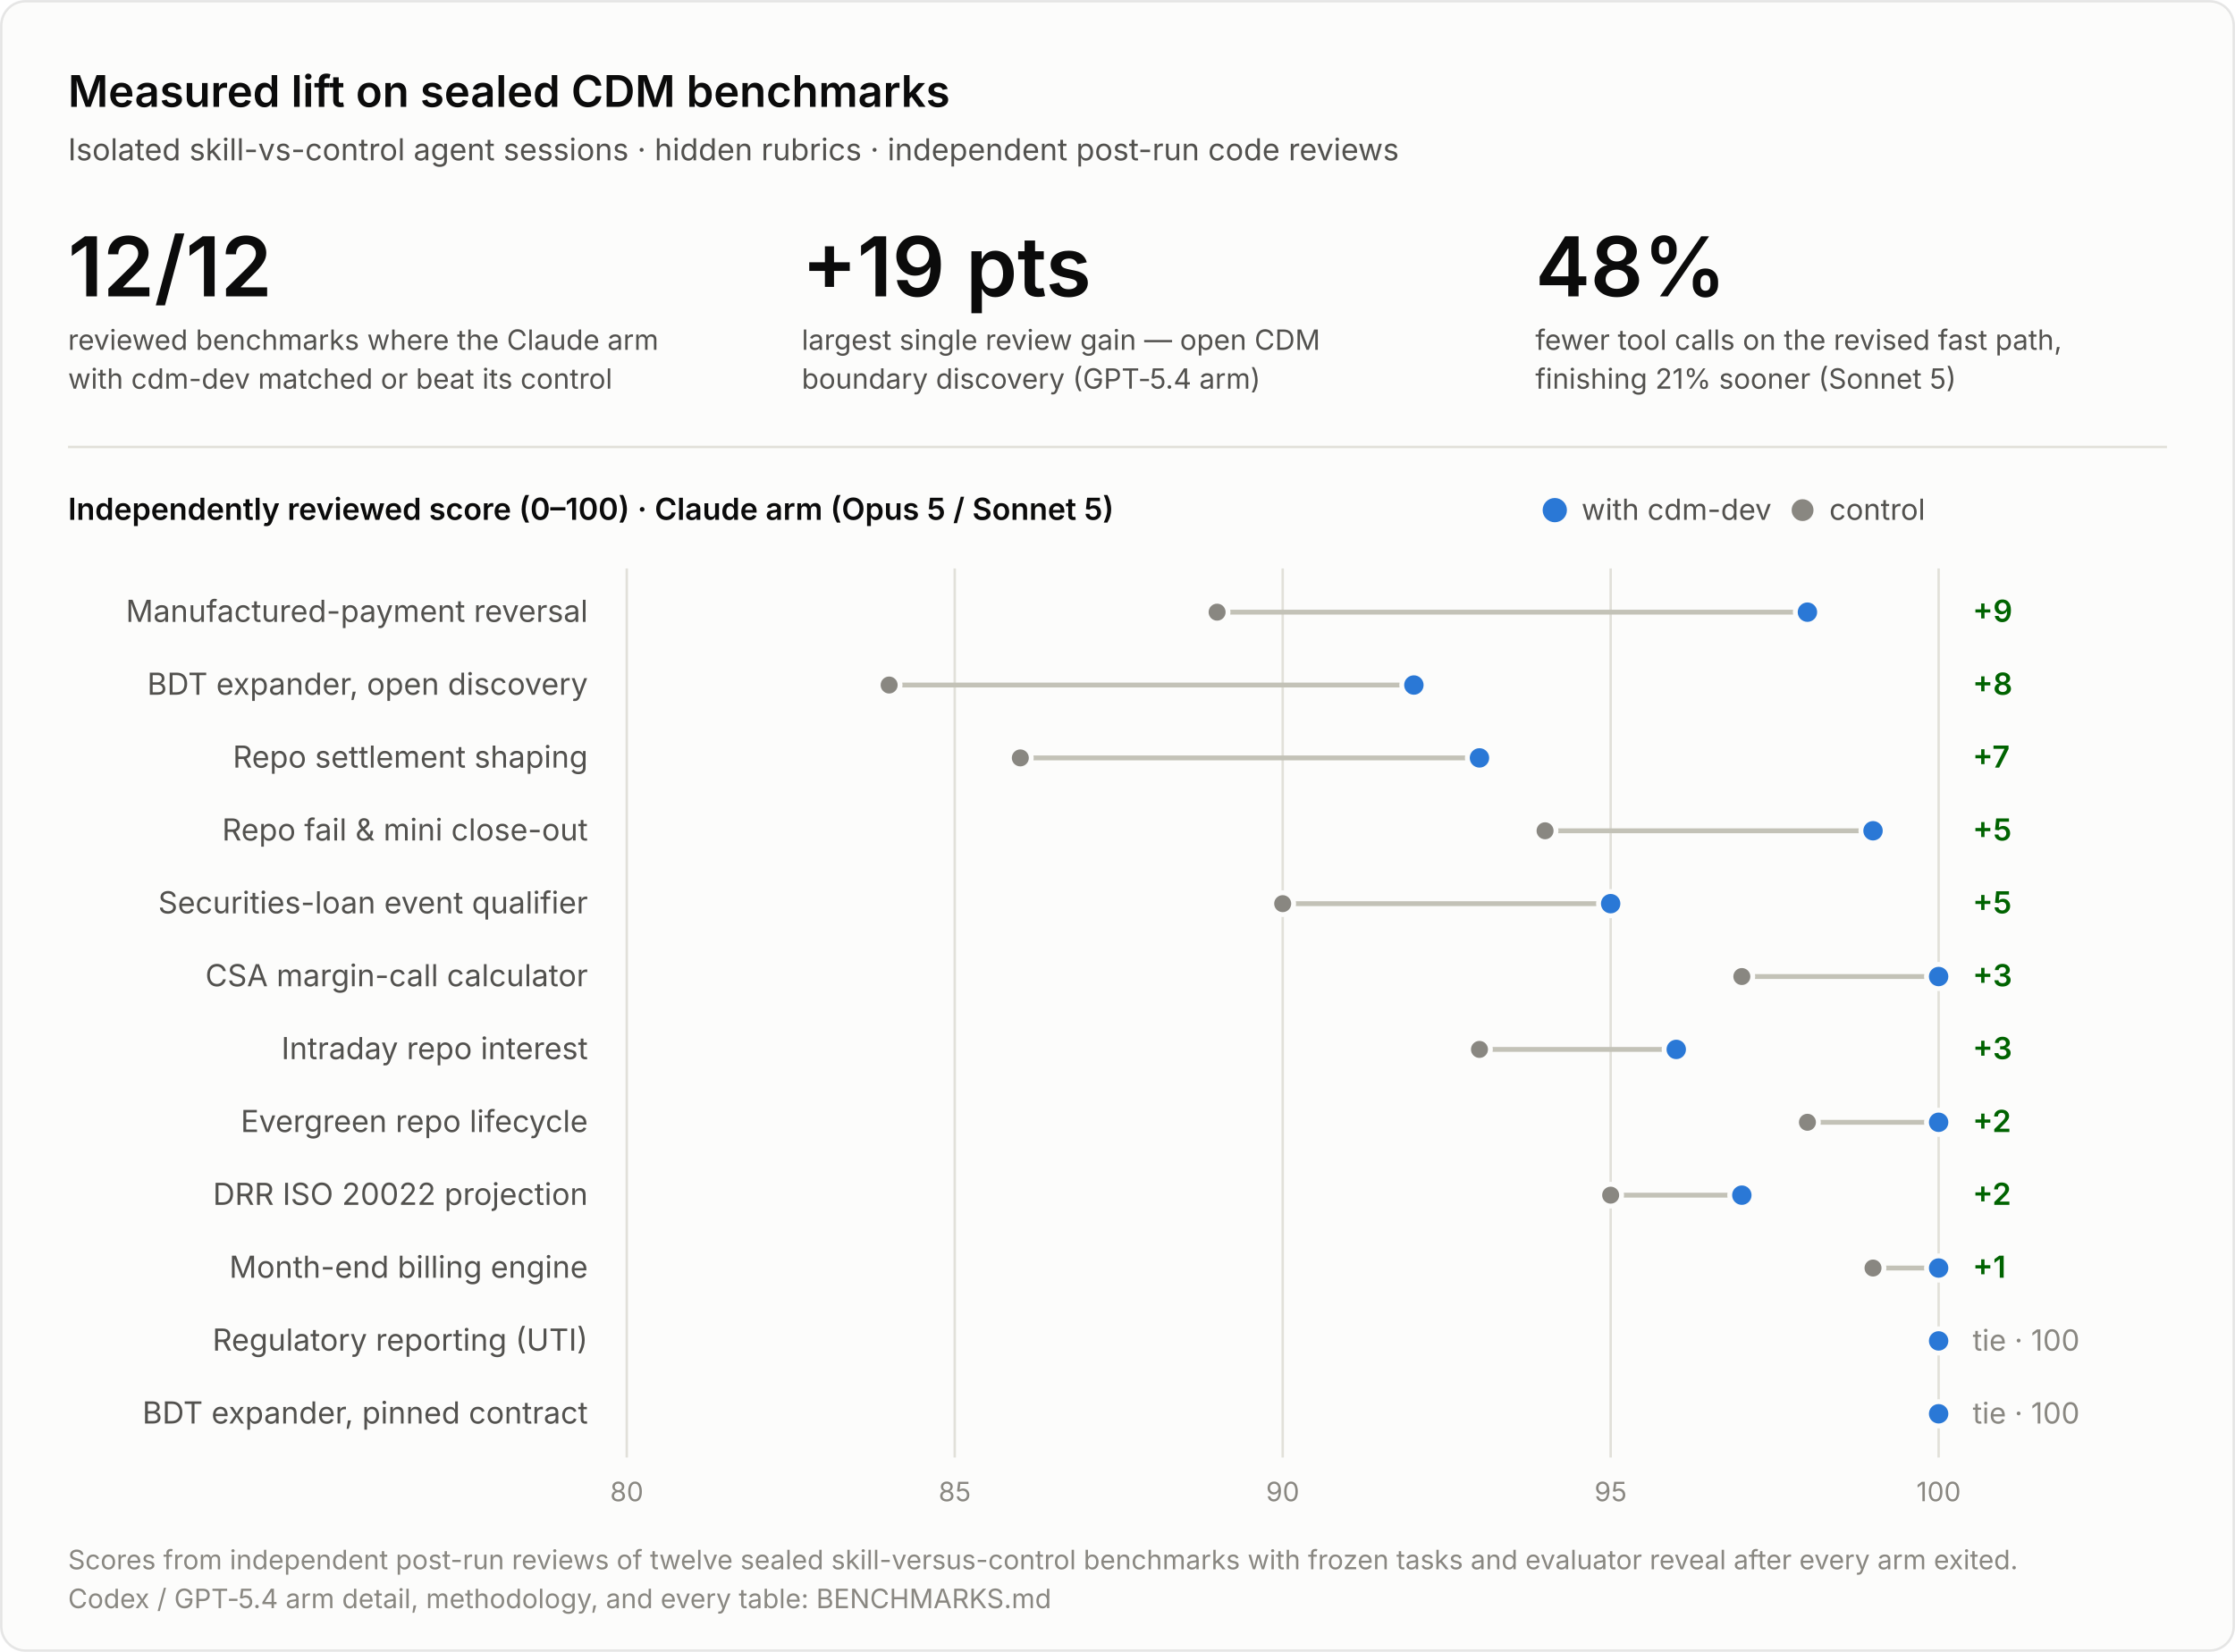
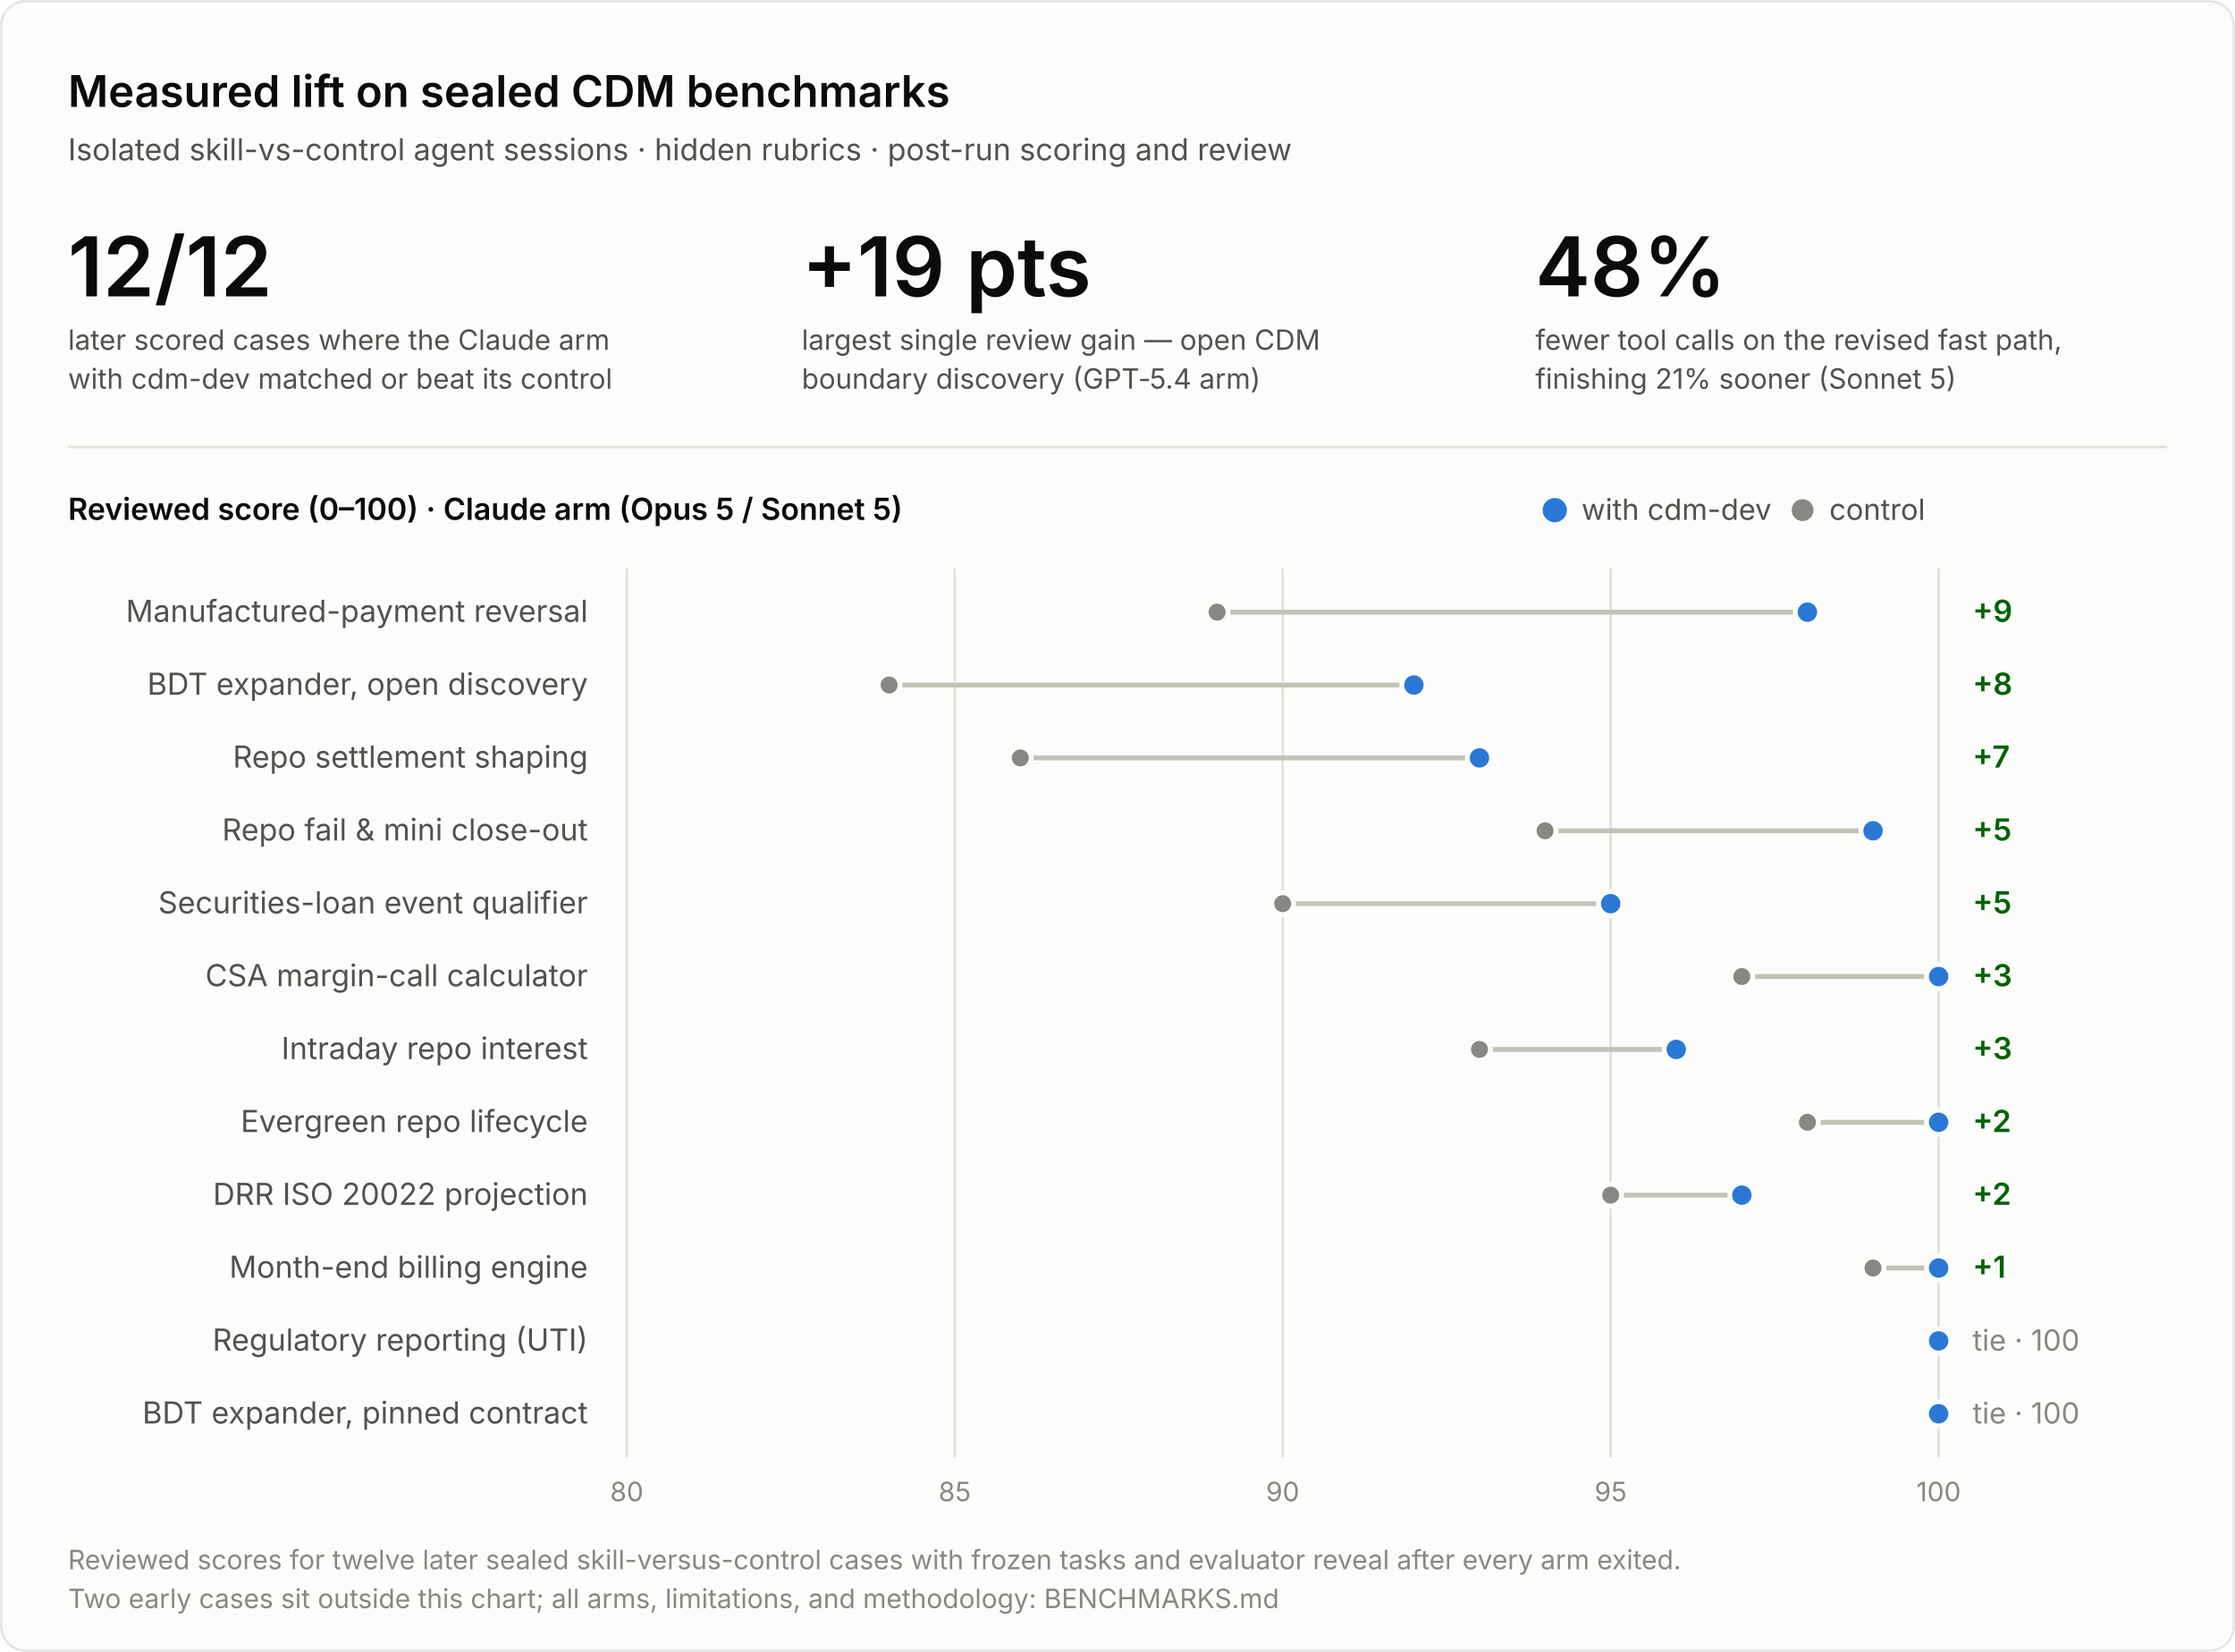
- <svg xmlns="http://www.w3.org/2000/svg" width="920" height="680" viewBox="0 0 920 680" role="img" aria-label="Independently reviewed scores for twelve sealed CDM benchmarks: the Claude arm using cdm-dev matched or beat its control in all twelve.">
+ <svg xmlns="http://www.w3.org/2000/svg" width="920" height="680" viewBox="0 0 920 680" role="img" aria-label="Reviewed scores for twelve later sealed CDM benchmarks: the Claude arm using cdm-dev matched or beat its control in all twelve.">
  <rect x="0.5" y="0.5" width="919" height="679" rx="10" fill="#fcfcfb" stroke="rgba(11,11,11,0.10)" />
  <text x="28" y="44" font-family="system-ui, -apple-system, 'Segoe UI', sans-serif" font-size="18" font-weight="600" fill="#0b0b0b" text-anchor="start">Measured lift on sealed CDM benchmarks</text>
-   <text x="28" y="66" font-family="system-ui, -apple-system, 'Segoe UI', sans-serif" font-size="12.5" font-weight="400" fill="#52514e" text-anchor="start">Isolated skill-vs-control agent sessions · hidden rubrics · independent post-run code reviews</text>
+   <text x="28" y="66" font-family="system-ui, -apple-system, 'Segoe UI', sans-serif" font-size="12.5" font-weight="400" fill="#52514e" text-anchor="start">Isolated skill-vs-control agent sessions · hidden rubrics · post-run scoring and review</text>
  <text x="28" y="122" font-family="system-ui, -apple-system, 'Segoe UI', sans-serif" font-size="34" font-weight="600" fill="#0b0b0b" text-anchor="start">12/12</text>
-   <text x="28" y="144" font-family="system-ui, -apple-system, 'Segoe UI', sans-serif" font-size="11.5" font-weight="400" fill="#52514e" text-anchor="start">reviewed benchmarks where the Claude arm</text>
+   <text x="28" y="144" font-family="system-ui, -apple-system, 'Segoe UI', sans-serif" font-size="11.5" font-weight="400" fill="#52514e" text-anchor="start">later scored cases where the Claude arm</text>
  <text x="28" y="160" font-family="system-ui, -apple-system, 'Segoe UI', sans-serif" font-size="11.5" font-weight="400" fill="#52514e" text-anchor="start">with cdm-dev matched or beat its control</text>
  <text x="330" y="122" font-family="system-ui, -apple-system, 'Segoe UI', sans-serif" font-size="34" font-weight="600" fill="#0b0b0b" text-anchor="start">+19 pts</text>
  <text x="330" y="144" font-family="system-ui, -apple-system, 'Segoe UI', sans-serif" font-size="11.5" font-weight="400" fill="#52514e" text-anchor="start">largest single review gain — open CDM</text>
  <text x="330" y="160" font-family="system-ui, -apple-system, 'Segoe UI', sans-serif" font-size="11.5" font-weight="400" fill="#52514e" text-anchor="start">boundary discovery (GPT‑5.4 arm)</text>
  <text x="632" y="122" font-family="system-ui, -apple-system, 'Segoe UI', sans-serif" font-size="34" font-weight="600" fill="#0b0b0b" text-anchor="start">48%</text>
  <text x="632" y="144" font-family="system-ui, -apple-system, 'Segoe UI', sans-serif" font-size="11.5" font-weight="400" fill="#52514e" text-anchor="start">fewer tool calls on the revised fast path,</text>
  <text x="632" y="160" font-family="system-ui, -apple-system, 'Segoe UI', sans-serif" font-size="11.5" font-weight="400" fill="#52514e" text-anchor="start">finishing 21% sooner (Sonnet 5)</text>
  <line x1="28" y1="184" x2="892" y2="184" stroke="#e1e0d9" stroke-width="1" />
-   <text x="28" y="214" font-family="system-ui, -apple-system, 'Segoe UI', sans-serif" font-size="12.5" font-weight="600" fill="#0b0b0b" text-anchor="start">Independently reviewed score (0–100) · Claude arm (Opus 5 / Sonnet 5)</text>
+   <text x="28" y="214" font-family="system-ui, -apple-system, 'Segoe UI', sans-serif" font-size="12.5" font-weight="600" fill="#0b0b0b" text-anchor="start">Reviewed score (0–100) · Claude arm (Opus 5 / Sonnet 5)</text>
  <circle cx="640" cy="210" r="5" fill="#2a78d6" />
  <text x="651" y="214" font-family="system-ui, -apple-system, 'Segoe UI', sans-serif" font-size="12" font-weight="400" fill="#52514e" text-anchor="start">with cdm-dev</text>
  <circle cx="742" cy="210" r="4.5" fill="#898781" />
  <text x="753" y="214" font-family="system-ui, -apple-system, 'Segoe UI', sans-serif" font-size="12" font-weight="400" fill="#52514e" text-anchor="start">control</text>
  <line x1="258" y1="234" x2="258" y2="600" stroke="#e1e0d9" stroke-width="1" />
  <text x="258" y="618" font-family="system-ui, -apple-system, 'Segoe UI', sans-serif" font-size="11" font-weight="400" fill="#898781" text-anchor="middle" style="font-variant-numeric: tabular-nums">80</text>
  <line x1="393" y1="234" x2="393" y2="600" stroke="#e1e0d9" stroke-width="1" />
  <text x="393" y="618" font-family="system-ui, -apple-system, 'Segoe UI', sans-serif" font-size="11" font-weight="400" fill="#898781" text-anchor="middle" style="font-variant-numeric: tabular-nums">85</text>
  <line x1="528" y1="234" x2="528" y2="600" stroke="#e1e0d9" stroke-width="1" />
  <text x="528" y="618" font-family="system-ui, -apple-system, 'Segoe UI', sans-serif" font-size="11" font-weight="400" fill="#898781" text-anchor="middle" style="font-variant-numeric: tabular-nums">90</text>
  <line x1="663" y1="234" x2="663" y2="600" stroke="#e1e0d9" stroke-width="1" />
  <text x="663" y="618" font-family="system-ui, -apple-system, 'Segoe UI', sans-serif" font-size="11" font-weight="400" fill="#898781" text-anchor="middle" style="font-variant-numeric: tabular-nums">95</text>
  <line x1="798" y1="234" x2="798" y2="600" stroke="#e1e0d9" stroke-width="1" />
  <text x="798" y="618" font-family="system-ui, -apple-system, 'Segoe UI', sans-serif" font-size="11" font-weight="400" fill="#898781" text-anchor="middle" style="font-variant-numeric: tabular-nums">100</text>
  <text x="242" y="256" font-family="system-ui, -apple-system, 'Segoe UI', sans-serif" font-size="12.5" font-weight="400" fill="#52514e" text-anchor="end">Manufactured-payment reversal</text>
  <line x1="501" y1="252" x2="744" y2="252" stroke="#c3c2b7" stroke-width="2" />
  <circle cx="501" cy="252" r="4.5" fill="#898781" stroke="#fcfcfb" stroke-width="2" />
  <circle cx="744" cy="252" r="5" fill="#2a78d6" stroke="#fcfcfb" stroke-width="2" />
  <text x="812" y="256" font-family="system-ui, -apple-system, 'Segoe UI', sans-serif" font-size="12.5" font-weight="600" fill="#006300" text-anchor="start" style="font-variant-numeric: tabular-nums">+9</text>
  <text x="242" y="286" font-family="system-ui, -apple-system, 'Segoe UI', sans-serif" font-size="12.5" font-weight="400" fill="#52514e" text-anchor="end">BDT expander, open discovery</text>
  <line x1="366" y1="282" x2="582" y2="282" stroke="#c3c2b7" stroke-width="2" />
  <circle cx="366" cy="282" r="4.5" fill="#898781" stroke="#fcfcfb" stroke-width="2" />
  <circle cx="582" cy="282" r="5" fill="#2a78d6" stroke="#fcfcfb" stroke-width="2" />
  <text x="812" y="286" font-family="system-ui, -apple-system, 'Segoe UI', sans-serif" font-size="12.5" font-weight="600" fill="#006300" text-anchor="start" style="font-variant-numeric: tabular-nums">+8</text>
  <text x="242" y="316" font-family="system-ui, -apple-system, 'Segoe UI', sans-serif" font-size="12.5" font-weight="400" fill="#52514e" text-anchor="end">Repo settlement shaping</text>
  <line x1="420" y1="312" x2="609" y2="312" stroke="#c3c2b7" stroke-width="2" />
  <circle cx="420" cy="312" r="4.5" fill="#898781" stroke="#fcfcfb" stroke-width="2" />
  <circle cx="609" cy="312" r="5" fill="#2a78d6" stroke="#fcfcfb" stroke-width="2" />
  <text x="812" y="316" font-family="system-ui, -apple-system, 'Segoe UI', sans-serif" font-size="12.5" font-weight="600" fill="#006300" text-anchor="start" style="font-variant-numeric: tabular-nums">+7</text>
  <text x="242" y="346" font-family="system-ui, -apple-system, 'Segoe UI', sans-serif" font-size="12.5" font-weight="400" fill="#52514e" text-anchor="end">Repo fail &amp; mini close-out</text>
  <line x1="636" y1="342" x2="771" y2="342" stroke="#c3c2b7" stroke-width="2" />
  <circle cx="636" cy="342" r="4.5" fill="#898781" stroke="#fcfcfb" stroke-width="2" />
  <circle cx="771" cy="342" r="5" fill="#2a78d6" stroke="#fcfcfb" stroke-width="2" />
  <text x="812" y="346" font-family="system-ui, -apple-system, 'Segoe UI', sans-serif" font-size="12.5" font-weight="600" fill="#006300" text-anchor="start" style="font-variant-numeric: tabular-nums">+5</text>
  <text x="242" y="376" font-family="system-ui, -apple-system, 'Segoe UI', sans-serif" font-size="12.5" font-weight="400" fill="#52514e" text-anchor="end">Securities-loan event qualifier</text>
  <line x1="528" y1="372" x2="663" y2="372" stroke="#c3c2b7" stroke-width="2" />
  <circle cx="528" cy="372" r="4.5" fill="#898781" stroke="#fcfcfb" stroke-width="2" />
  <circle cx="663" cy="372" r="5" fill="#2a78d6" stroke="#fcfcfb" stroke-width="2" />
  <text x="812" y="376" font-family="system-ui, -apple-system, 'Segoe UI', sans-serif" font-size="12.5" font-weight="600" fill="#006300" text-anchor="start" style="font-variant-numeric: tabular-nums">+5</text>
  <text x="242" y="406" font-family="system-ui, -apple-system, 'Segoe UI', sans-serif" font-size="12.5" font-weight="400" fill="#52514e" text-anchor="end">CSA margin-call calculator</text>
  <line x1="717" y1="402" x2="798" y2="402" stroke="#c3c2b7" stroke-width="2" />
  <circle cx="717" cy="402" r="4.5" fill="#898781" stroke="#fcfcfb" stroke-width="2" />
  <circle cx="798" cy="402" r="5" fill="#2a78d6" stroke="#fcfcfb" stroke-width="2" />
  <text x="812" y="406" font-family="system-ui, -apple-system, 'Segoe UI', sans-serif" font-size="12.5" font-weight="600" fill="#006300" text-anchor="start" style="font-variant-numeric: tabular-nums">+3</text>
  <text x="242" y="436" font-family="system-ui, -apple-system, 'Segoe UI', sans-serif" font-size="12.5" font-weight="400" fill="#52514e" text-anchor="end">Intraday repo interest</text>
  <line x1="609" y1="432" x2="690" y2="432" stroke="#c3c2b7" stroke-width="2" />
  <circle cx="609" cy="432" r="4.5" fill="#898781" stroke="#fcfcfb" stroke-width="2" />
  <circle cx="690" cy="432" r="5" fill="#2a78d6" stroke="#fcfcfb" stroke-width="2" />
  <text x="812" y="436" font-family="system-ui, -apple-system, 'Segoe UI', sans-serif" font-size="12.5" font-weight="600" fill="#006300" text-anchor="start" style="font-variant-numeric: tabular-nums">+3</text>
  <text x="242" y="466" font-family="system-ui, -apple-system, 'Segoe UI', sans-serif" font-size="12.5" font-weight="400" fill="#52514e" text-anchor="end">Evergreen repo lifecycle</text>
  <line x1="744" y1="462" x2="798" y2="462" stroke="#c3c2b7" stroke-width="2" />
  <circle cx="744" cy="462" r="4.5" fill="#898781" stroke="#fcfcfb" stroke-width="2" />
  <circle cx="798" cy="462" r="5" fill="#2a78d6" stroke="#fcfcfb" stroke-width="2" />
  <text x="812" y="466" font-family="system-ui, -apple-system, 'Segoe UI', sans-serif" font-size="12.5" font-weight="600" fill="#006300" text-anchor="start" style="font-variant-numeric: tabular-nums">+2</text>
  <text x="242" y="496" font-family="system-ui, -apple-system, 'Segoe UI', sans-serif" font-size="12.5" font-weight="400" fill="#52514e" text-anchor="end">DRR ISO 20022 projection</text>
  <line x1="663" y1="492" x2="717" y2="492" stroke="#c3c2b7" stroke-width="2" />
  <circle cx="663" cy="492" r="4.5" fill="#898781" stroke="#fcfcfb" stroke-width="2" />
  <circle cx="717" cy="492" r="5" fill="#2a78d6" stroke="#fcfcfb" stroke-width="2" />
  <text x="812" y="496" font-family="system-ui, -apple-system, 'Segoe UI', sans-serif" font-size="12.5" font-weight="600" fill="#006300" text-anchor="start" style="font-variant-numeric: tabular-nums">+2</text>
  <text x="242" y="526" font-family="system-ui, -apple-system, 'Segoe UI', sans-serif" font-size="12.5" font-weight="400" fill="#52514e" text-anchor="end">Month-end billing engine</text>
  <line x1="771" y1="522" x2="798" y2="522" stroke="#c3c2b7" stroke-width="2" />
  <circle cx="771" cy="522" r="4.5" fill="#898781" stroke="#fcfcfb" stroke-width="2" />
  <circle cx="798" cy="522" r="5" fill="#2a78d6" stroke="#fcfcfb" stroke-width="2" />
  <text x="812" y="526" font-family="system-ui, -apple-system, 'Segoe UI', sans-serif" font-size="12.5" font-weight="600" fill="#006300" text-anchor="start" style="font-variant-numeric: tabular-nums">+1</text>
  <text x="242" y="556" font-family="system-ui, -apple-system, 'Segoe UI', sans-serif" font-size="12.5" font-weight="400" fill="#52514e" text-anchor="end">Regulatory reporting (UTI)</text>
  <circle cx="798" cy="552" r="5" fill="#2a78d6" stroke="#fcfcfb" stroke-width="2" />
  <text x="812" y="556" font-family="system-ui, -apple-system, 'Segoe UI', sans-serif" font-size="12" font-weight="400" fill="#898781" text-anchor="start">tie · 100</text>
  <text x="242" y="586" font-family="system-ui, -apple-system, 'Segoe UI', sans-serif" font-size="12.5" font-weight="400" fill="#52514e" text-anchor="end">BDT expander, pinned contract</text>
  <circle cx="798" cy="582" r="5" fill="#2a78d6" stroke="#fcfcfb" stroke-width="2" />
  <text x="812" y="586" font-family="system-ui, -apple-system, 'Segoe UI', sans-serif" font-size="12" font-weight="400" fill="#898781" text-anchor="start">tie · 100</text>
-   <text x="28" y="646" font-family="system-ui, -apple-system, 'Segoe UI', sans-serif" font-size="11" font-weight="400" fill="#898781" text-anchor="start">Scores from independent post-run reviews of twelve sealed skill-versus-control benchmarks with frozen tasks and evaluator reveal after every arm exited.</text>
-   <text x="28" y="662" font-family="system-ui, -apple-system, 'Segoe UI', sans-serif" font-size="11" font-weight="400" fill="#898781" text-anchor="start">Codex / GPT‑5.4 arm detail, methodology, and every table: BENCHMARKS.md</text>
+   <text x="28" y="646" font-family="system-ui, -apple-system, 'Segoe UI', sans-serif" font-size="11" font-weight="400" fill="#898781" text-anchor="start">Reviewed scores for twelve later sealed skill-versus-control cases with frozen tasks and evaluator reveal after every arm exited.</text>
+   <text x="28" y="662" font-family="system-ui, -apple-system, 'Segoe UI', sans-serif" font-size="11" font-weight="400" fill="#898781" text-anchor="start">Two early cases sit outside this chart; all arms, limitations, and methodology: BENCHMARKS.md</text>
</svg>
